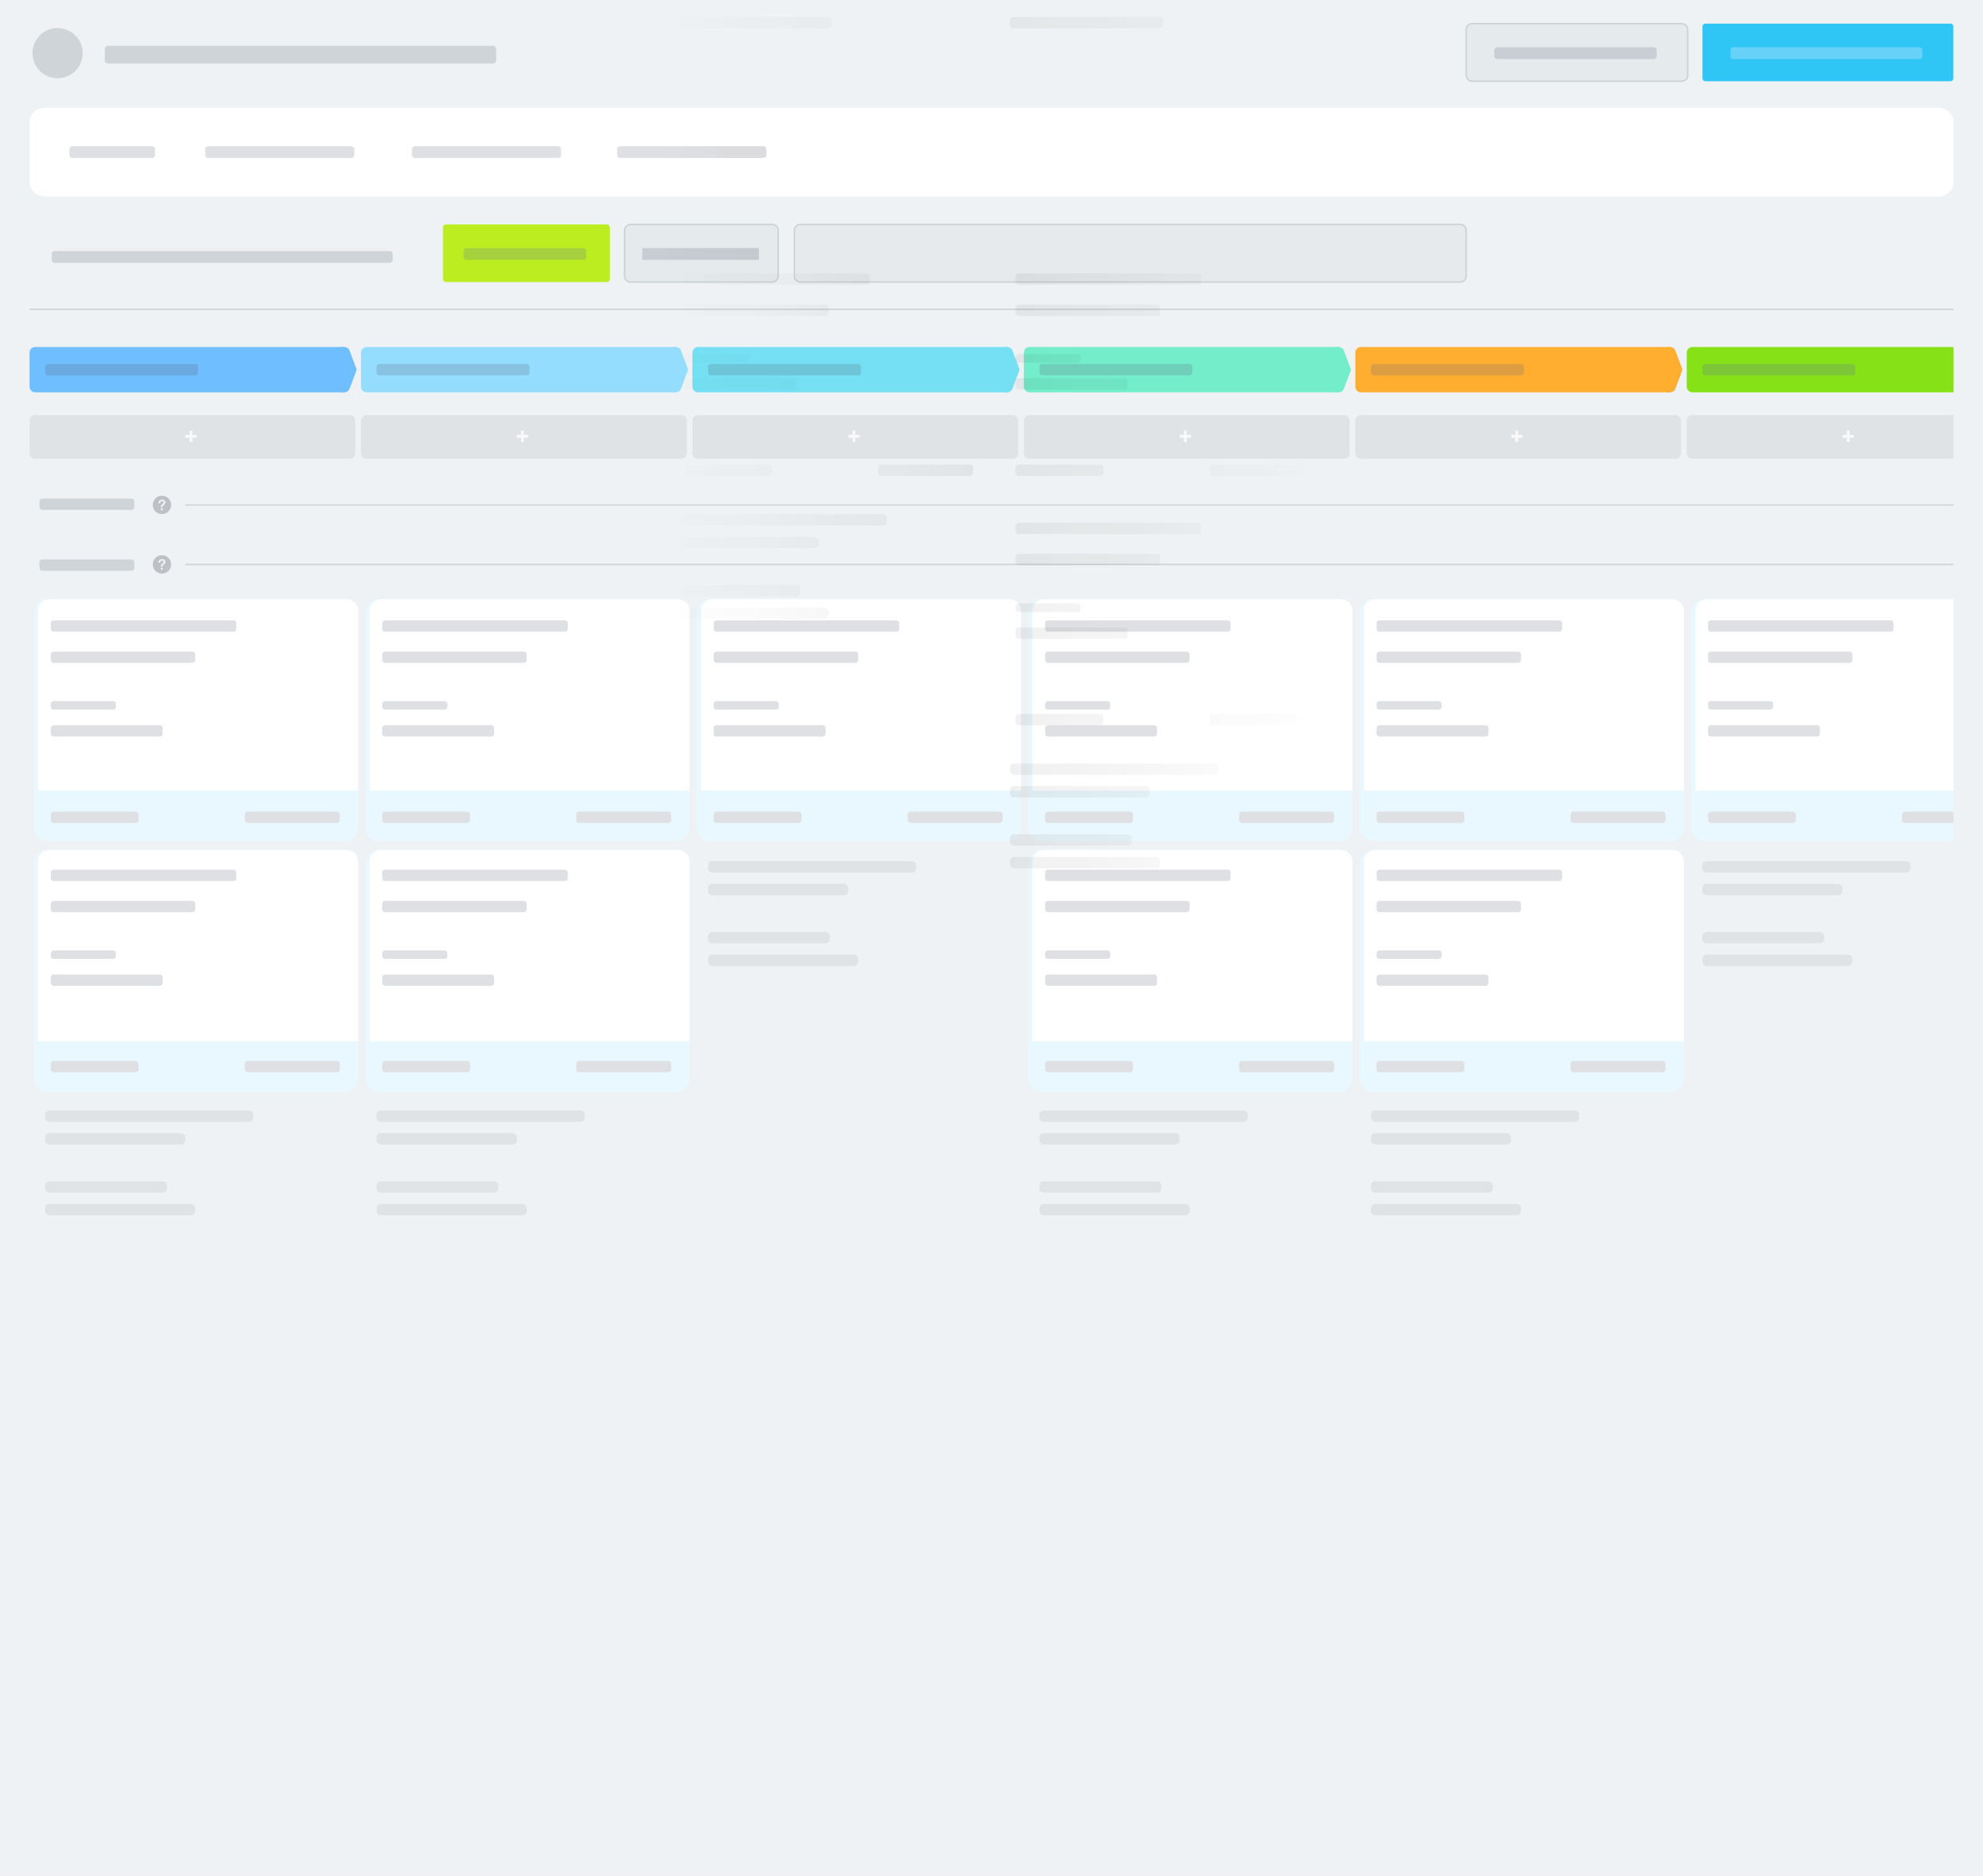
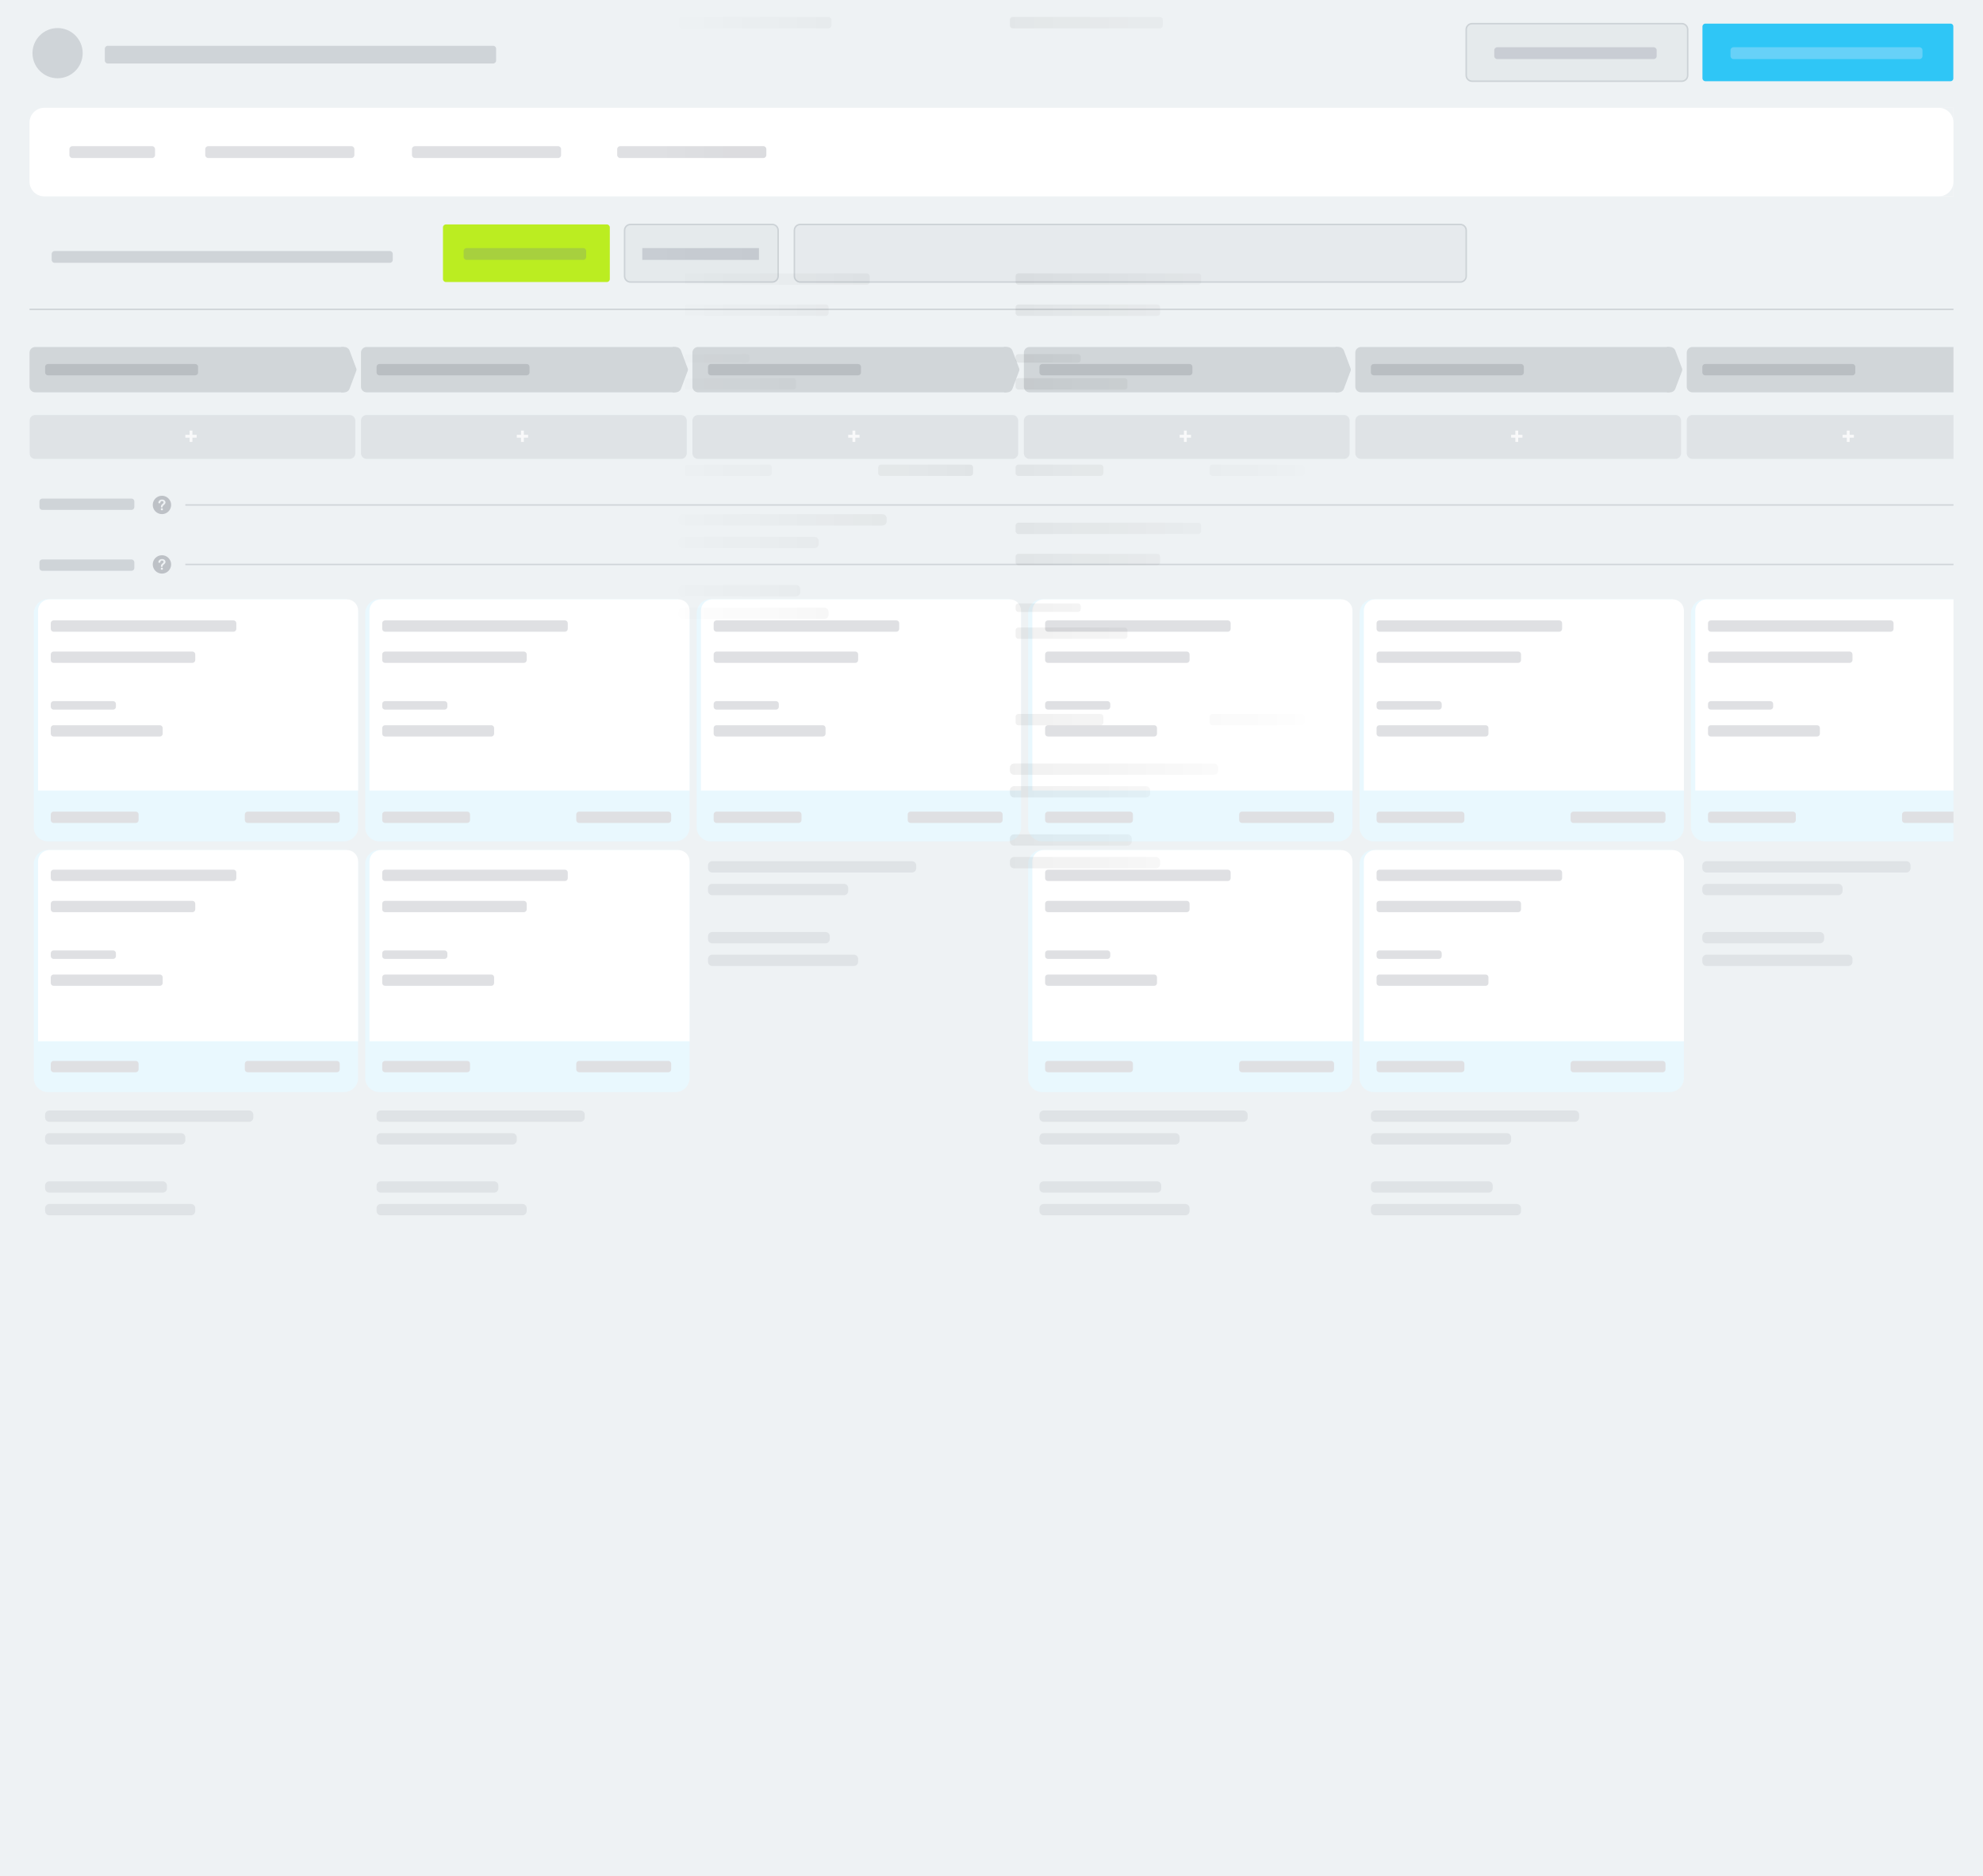
<svg xmlns="http://www.w3.org/2000/svg" xmlns:xlink="http://www.w3.org/1999/xlink" viewBox="0 0 100% 100%" preserveAspectRatio="xMinYMin meet" style="width: 100%; height: 100%" fill="none">
  <svg height="100%">
    <rect width="100%" height="100%" fill="#EEF2F4" />
    <rect x="100%" y="16" width="170" height="39" rx="2" fill="#2FC6F6" transform="translate(-190)" />
    <rect x="100%" y="16" width="150" height="39" rx="4" fill="#e5eaec" stroke="#ccd2d6" transform="translate(-350)" />
    <rect x="20" y="73" width="100%" height="60" rx="10" fill="white" />
    <rect x="20" y="209" width="100%" height="1" fill="#cfd4d8" />
    <rect x="300" y="152" width="113" height="39" rx="2" fill="#BBED21" />
    <rect x="423" y="152" width="104" height="39" rx="4" fill="#e5eaec" stroke="#ccd2d6" />
    <rect x="538" y="152" width="455" height="39" rx="4" fill="#e6eaed" stroke="#ccd2d6" />
  </svg>
  <svg height="100%" id="animated-elements">
    <circle cx="39" cy="36" r="17" fill="#cfd4d8" />
    <rect x="71" y="31" width="265" height="12" rx="2" fill="#cfd4d8" />
    <rect x="100%" y="32" width="130" height="8" rx="2" fill="#67d1f8" transform="translate(-171)" />
    <rect x="100%" y="32" width="110" height="8" rx="2" fill="#c9cdd4" transform="translate(-331)" />
    <rect x="47" y="99" width="58" height="8" rx="2" fill="#DFE0E3" />
    <rect x="139" y="99" width="101" height="8" rx="2" fill="#DFE0E3" />
    <rect x="279" y="99" width="101" height="8" rx="2" fill="#DFE0E3" />
    <rect x="418" y="99" width="101" height="8" rx="2" fill="#DFE0E3" />
    <rect x="35" y="170" width="231" height="8" rx="2" fill="#cfd4d8" />
    <rect x="314" y="168" width="83" height="8" rx="2" fill="#a7d03e" />
    <rect x="435" y="168" width="79" height="8" fill="#c8cdd3" />
  </svg>
  <svg height="900px" x="20" y="235" viewBox="0 0 1400 900" preserveAspectRatio="xMinYMin meet">
    <defs>
      <g id="block-arrow">
-         <rect y="" width="225" height="32" rx="4" fill="" />
+         <rect y="" width="225" height="32" rx="4" fill="#D1D6D9" />
        <svg x="2">
-           <path fill-rule="evenodd" clip-rule="evenodd" d="M218 0H220.227C221.895 0 223.388 1.035 223.973 2.596L228.732 15.295C228.901 15.747 228.901 16.246 228.732 16.698L223.973 29.403C223.388 30.965 221.895 32 220.227 32H218V0Z" fill="" />
+           <path fill-rule="evenodd" clip-rule="evenodd" d="M218 0H220.227C221.895 0 223.388 1.035 223.973 2.596L228.732 15.295C228.901 15.747 228.901 16.246 228.732 16.698L223.973 29.403C223.388 30.965 221.895 32 220.227 32H218V0Z" fill="#D1D6D9" />
        </svg>
      </g>
      <g id="block-plus">
        <rect opacity="0.1" width="230" height="31" rx="4" fill="#525C69" />
        <path opacity="0.8" fill-rule="evenodd" clip-rule="evenodd" d="M115 11H113V14H110V16H113V19H115V16H118V14H115V11Z" fill="white" />
      </g>
      <g id="block-separator-1">
        <svg x="87" y="105">
          <path fill-rule="evenodd" clip-rule="evenodd" d="M12.978 6.489C12.978 2.905 10.073 0 6.489 0C2.905 0 0 2.905 0 6.489C0 10.073 2.905 12.978 6.489 12.978C10.073 12.978 12.978 10.073 12.978 6.489ZM3.982 4.789C3.982 4.472 4.084 4.15 4.288 3.824C4.492 3.499 4.79 3.229 5.181 3.015C5.572 2.801 6.028 2.694 6.549 2.694C7.034 2.694 7.462 2.784 7.832 2.962C8.203 3.141 8.49 3.384 8.692 3.692C8.894 3.999 8.995 4.333 8.995 4.694C8.995 4.978 8.938 5.227 8.823 5.441C8.707 5.655 8.57 5.84 8.411 5.995C8.253 6.151 7.968 6.412 7.557 6.78C7.443 6.883 7.352 6.974 7.284 7.053C7.215 7.131 7.164 7.203 7.131 7.268C7.097 7.334 7.071 7.399 7.053 7.464C7.034 7.529 7.007 7.644 6.97 7.807C6.907 8.155 6.708 8.329 6.374 8.329C6.2 8.329 6.054 8.272 5.935 8.158C5.816 8.045 5.757 7.876 5.757 7.652C5.757 7.371 5.8 7.128 5.887 6.923C5.974 6.717 6.09 6.537 6.233 6.381C6.377 6.226 6.571 6.041 6.815 5.827C7.029 5.64 7.183 5.499 7.279 5.404C7.374 5.308 7.454 5.202 7.519 5.085C7.584 4.968 7.617 4.841 7.617 4.704C7.617 4.437 7.517 4.211 7.319 4.028C7.12 3.844 6.863 3.752 6.549 3.752C6.181 3.752 5.911 3.845 5.737 4.03C5.563 4.216 5.416 4.489 5.296 4.85C5.182 5.227 4.967 5.416 4.649 5.416C4.462 5.416 4.304 5.35 4.175 5.218C4.047 5.086 3.982 4.943 3.982 4.789ZM5.895 10.086C6.047 10.218 6.225 10.284 6.429 10.284C6.626 10.284 6.8 10.217 6.95 10.083C7.101 9.95 7.176 9.766 7.176 9.532C7.176 9.321 7.104 9.144 6.96 9C6.816 8.857 6.639 8.785 6.429 8.785C6.215 8.785 6.034 8.857 5.887 9C5.74 9.144 5.667 9.321 5.667 9.532C5.667 9.769 5.743 9.954 5.895 10.086Z" fill="#BDC1C6" />
        </svg>
        <rect x="110" y="111" width="2020" height="1" fill="#cfd4d8" />
      </g>
      <svg id="block-robot">
        <rect x="3" y="2" width="229" height="171" rx="10" fill="#e9f8fe" />
        <path d="M6 10.137C6 5.718 9.582 2.137 14 2.137H224C228.418 2.137 232 5.718 232 10.137V137.137H6V10.137Z" fill="white" />
      </svg>
      <g id="block-robot-column-2">
        <use xlink:href="#block-robot" y="176" />
        <use xlink:href="#block-robot" y="353" />
      </g>
      <g id="block-robot-column-1">
        <use xlink:href="#block-robot" y="176" />
      </g>
    </defs>
-     <use xlink:href="#block-arrow" fill="#6fbeff" />
-     <use xlink:href="#block-arrow" fill="#94DDFF" x="234" />
-     <use xlink:href="#block-arrow" fill="#75E0F3" x="468" />
-     <use xlink:href="#block-arrow" fill="#74EDCB" x="702" />
-     <use xlink:href="#block-arrow" fill="#FFAE2F" x="936" />
-     <use xlink:href="#block-arrow" fill="#86E117" x="1170" />
-     <use xlink:href="#block-arrow" fill="#2FC6F6" x="1404" />
-     <use xlink:href="#block-arrow" fill="#2FC6F6" x="1638" />
+     <use xlink:href="#block-arrow" />
+     <use xlink:href="#block-arrow" x="234" />
+     <use xlink:href="#block-arrow" x="468" />
+     <use xlink:href="#block-arrow" x="702" />
+     <use xlink:href="#block-arrow" x="936" />
+     <use xlink:href="#block-arrow" x="1170" />
+     <use xlink:href="#block-arrow" x="1404" />
+     <use xlink:href="#block-arrow" x="1638" />
    <use y="48" xlink:href="#block-plus" />
    <use y="48" xlink:href="#block-plus" x="234" />
    <use y="48" xlink:href="#block-plus" x="468" />
    <use y="48" xlink:href="#block-plus" x="702" />
    <use y="48" xlink:href="#block-plus" x="936" />
    <use y="48" xlink:href="#block-plus" x="1170" />
    <use y="48" xlink:href="#block-plus" x="1404" />
    <use y="48" xlink:href="#block-plus" x="1638" />
    <use xlink:href="#block-separator-1" />
    <use xlink:href="#block-separator-1" y="42" />
    <use xlink:href="#block-robot-column-2" />
    <use xlink:href="#block-robot-column-2" x="234" />
    <use xlink:href="#block-robot-column-1" x="468" />
    <use xlink:href="#block-robot-column-2" x="702" />
    <use xlink:href="#block-robot-column-2" x="936" />
    <use xlink:href="#block-robot-column-1" x="1170" />
  </svg>
  <svg id="animated-elements-1" height="900px" x="20" y="235" viewBox="0 0 1400 900" preserveAspectRatio="xMinYMin meet">
    <defs>
      <g id="block-arrow-animated">
-         <rect x="11" y="12" width="108" height="8" rx="2" />
+         <rect x="11" y="12" width="108" height="8" rx="2" fill="#B9BEC2" />
      </g>
      <g id="block-separator-animated-1">
        <rect x="7" y="107" width="67" height="8" rx="2" fill="#cfd4d8" />
      </g>
      <svg id="block-robot-animated">
        <rect x="15" y="17" width="131" height="8" rx="2" fill="#DFE0E3" />
        <rect x="15" y="39" width="102" height="8" rx="2" fill="#DFE0E3" />
        <rect x="15" y="91" width="79" height="8" rx="2" fill="#DFE0E3" />
        <rect x="15" y="152" width="62" height="8" rx="2" fill="#DFE0E3" />
        <rect x="152" y="152" width="67" height="8" rx="2" fill="#DFE0E3" />
        <rect x="15" y="74" width="46" height="6" rx="2" fill="#DFE0E3" />
      </svg>
      <svg id="without-bg-animated">
        <rect x="11" y="186" width="147" height="8" rx="3" fill="#dfe3e6" />
        <rect x="11" y="202" width="99" height="8" rx="3" fill="#dfe3e6" />
        <rect x="11" y="236" width="86" height="8" rx="3" fill="#dfe3e6" />
        <rect x="11" y="252" width="106" height="8" rx="3" fill="#dfe3e6" />
      </svg>
      <g id="block-robot-column-animated-2">
        <use xlink:href="#block-robot-animated" y="176" />
        <use xlink:href="#block-robot-animated" y="352" />
        <use xlink:href="#without-bg-animated" y="353" />
      </g>
      <g id="block-robot-column-animated-1">
        <use xlink:href="#block-robot-animated" y="176" />
        <use xlink:href="#without-bg-animated" y="177" />
      </g>
      <g id="block-robot-column-animated">
        <use xlink:href="#without-bg-animated" />
      </g>
    </defs>
-     <use xlink:href="#block-arrow-animated" fill="#6ba9e1" />
-     <use xlink:href="#block-arrow-animated" fill="#87c2e1" x="234" />
-     <use xlink:href="#block-arrow-animated" fill="#6fc5d8" x="468" />
-     <use xlink:href="#block-arrow-animated" fill="#6fcfb8" x="702" />
-     <use xlink:href="#block-arrow-animated" fill="#dd9d42" x="936" />
-     <use xlink:href="#block-arrow-animated" fill="#7cc637" x="1170" />
-     <use xlink:href="#block-arrow-animated" fill="#3EB0DD" x="1404" />
-     <use xlink:href="#block-arrow-animated" fill="#3eb0da" x="1638" />
+     <use xlink:href="#block-arrow-animated" />
+     <use xlink:href="#block-arrow-animated" x="234" />
+     <use xlink:href="#block-arrow-animated" x="468" />
+     <use xlink:href="#block-arrow-animated" x="702" />
+     <use xlink:href="#block-arrow-animated" x="936" />
+     <use xlink:href="#block-arrow-animated" x="1170" />
+     <use xlink:href="#block-arrow-animated" x="1404" />
+     <use xlink:href="#block-arrow-animated" x="1638" />
    <use xlink:href="#block-separator-animated-1" />
    <use xlink:href="#block-separator-animated-1" y="43" />
    <use xlink:href="#block-robot-column-animated-2" />
    <use xlink:href="#block-robot-column-animated-2" x="234" />
    <use xlink:href="#block-robot-column-animated-1" x="468" />
    <use xlink:href="#block-robot-column-animated-2" x="702" />
    <use xlink:href="#block-robot-column-animated-2" x="936" />
    <use xlink:href="#block-robot-column-animated-1" x="1170" />
    <use xlink:href="#block-robot-column-animated" x="1404" />
    <use xlink:href="#block-robot-column-animated" x="1638" />
  </svg>
  <rect id="msk1" width="100%" fill="url(#msk_gd)" mask="url(#headerMsk)" height="1270" />
  <mask id="headerMsk" fill="white">
    <use xlink:href="#animated-elements" />
    <use xlink:href="#animated-elements-1" />
  </mask>
  <linearGradient x1="66.6%" y1="50%" x2="33.3%" y2="50%" id="msk_gd">
    <stop stop-color="#000000" stop-opacity="0" offset="0%" />
    <stop stop-color="#000000" stop-opacity="0.07" offset="50%" />
    <stop stop-color="#000000" stop-opacity="0" offset="100%" />
  </linearGradient>
  <animate xlink:href="#msk1" attributeName="x" from="-100%" to="100%" dur="1s" begin="0s" repeatCount="indefinite" />
  <svg height="100%">
    <defs>
      <g id="upper-right-corner">
        <path d="M10 10V0H0C5.523 0 10 4.477 10 10Z" fill="#eef2f4" />
      </g>
      <g id="lower-right-corner">
        <path d="M10 0V10H0C5.523 10 10 5.523 10 0Z" fill="#eef2f4" />
      </g>
    </defs>
    <rect width="20" height="100%" x="100%" fill="#EEF2F4" transform="translate(-20)" />
    <use xlink:href="#upper-right-corner" x="100%" y="73" transform="translate(-30)" />
    <use xlink:href="#lower-right-corner" x="100%" y="123" transform="translate(-30)" />
  </svg>
</svg>
